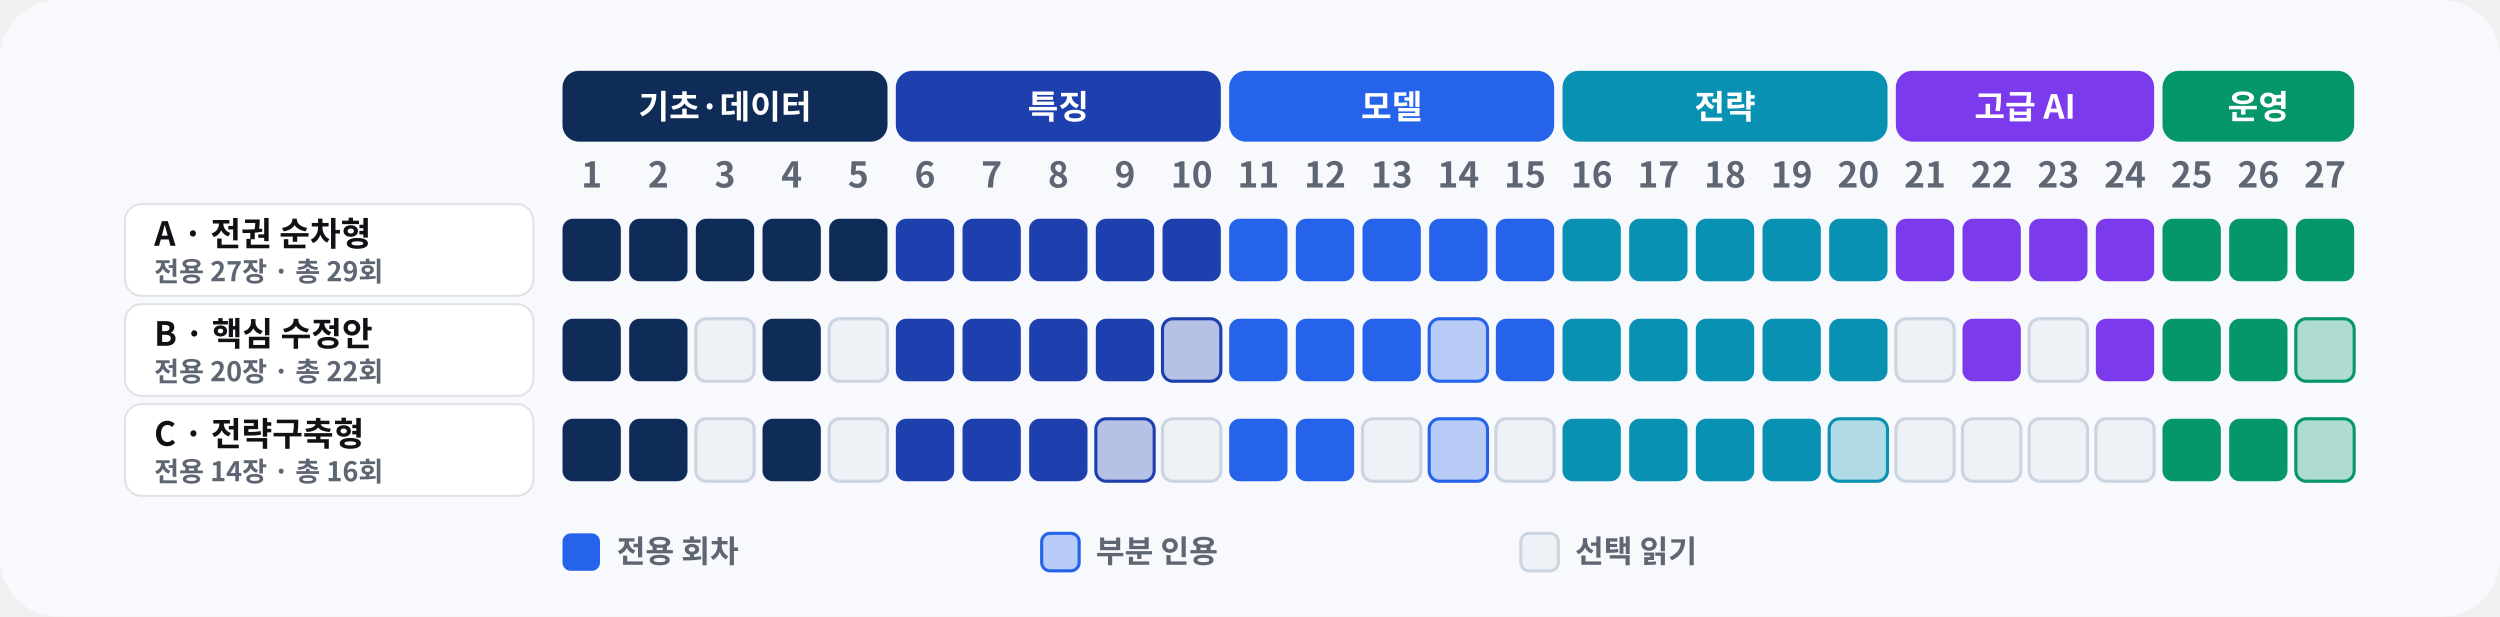
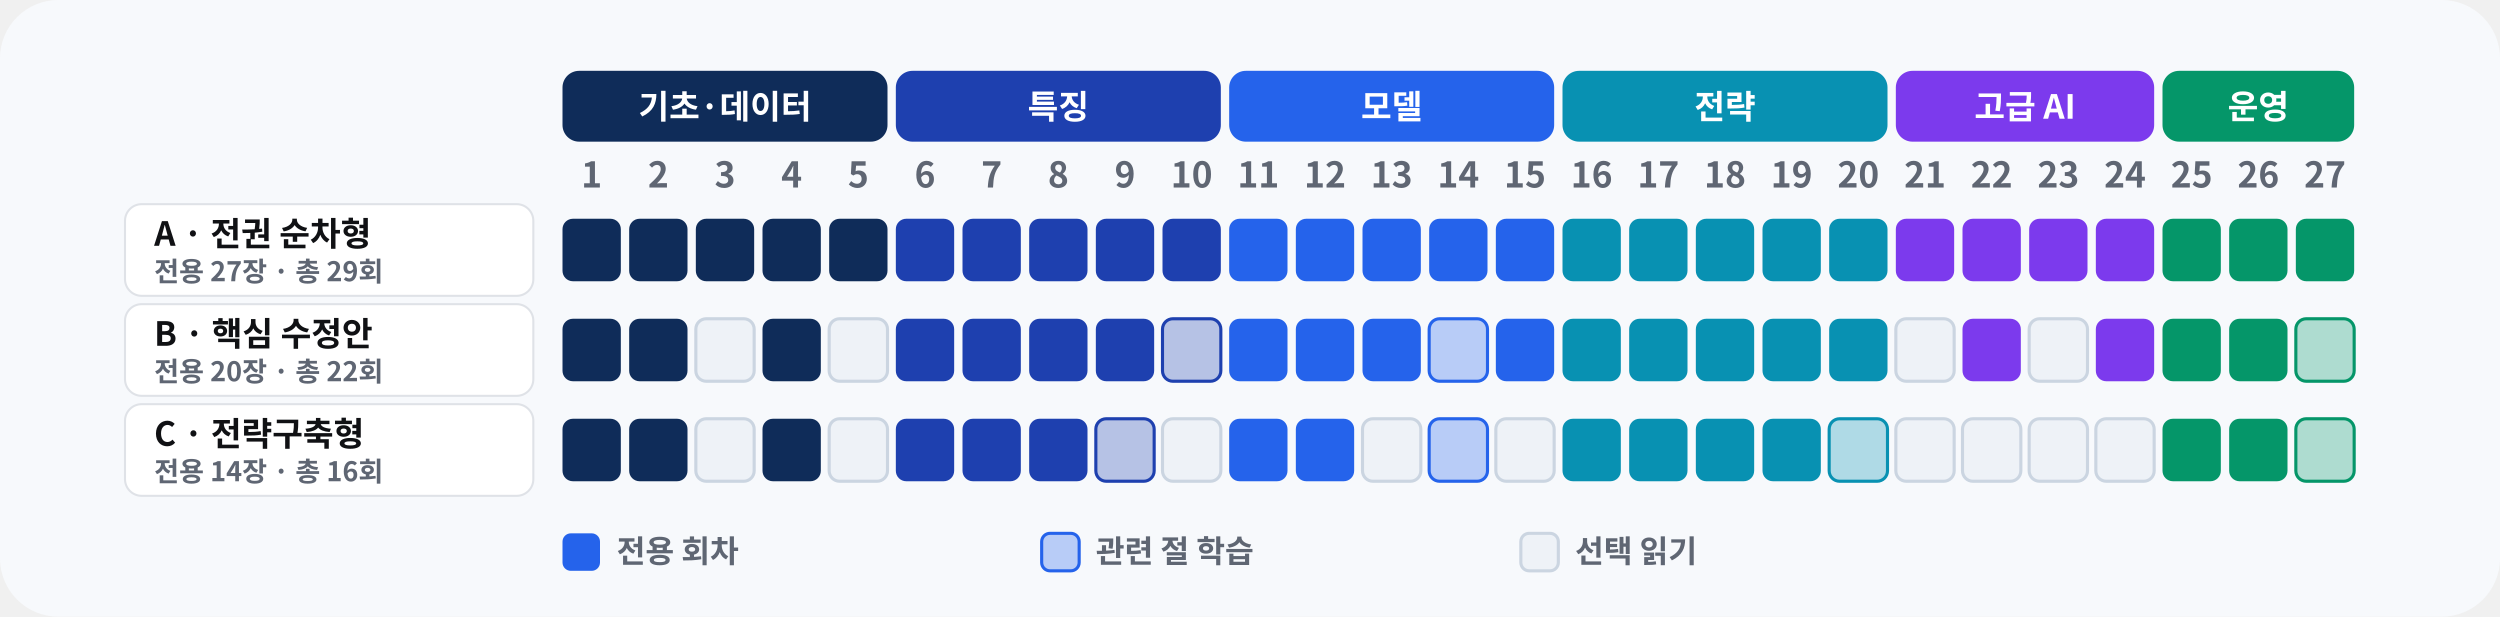
<svg xmlns="http://www.w3.org/2000/svg" viewBox="0 0 1200 296" role="img" aria-labelledby="title desc">
  <style>text{font-family:'Noto Sans CJK KR','Apple SD Gothic Neo','Malgun Gothic','Noto Sans KR',NanumGothic,Inter,system-ui,sans-serif}.band{font-size:16px;font-weight:800;fill:#ffffff}.chnum{font-size:17px;font-weight:700;fill:#5f6673}.rowname{font-size:16px;font-weight:800;fill:#101114}.rowmeta{font-size:13px;font-weight:600;fill:#5f6673}.leg{font-size:15px;font-weight:600;fill:#5f6673}.an-s{text-anchor:start}.an-m{text-anchor:middle}</style>
  <rect width="1200" height="296" rx="28" fill="#f7f9fc" />
  <rect x="270" y="34" width="156" height="34" rx="8" fill="#0f2c59" />
  <text class="band an-m" x="348.0" y="57">기초·데이터</text>
  <rect x="430" y="34" width="156" height="34" rx="8" fill="#1e40af" />
  <text class="band an-m" x="508.0" y="57">특징</text>
  <rect x="590" y="34" width="156" height="34" rx="8" fill="#2563eb" />
  <text class="band an-m" x="668.0" y="57">모델</text>
  <rect x="750" y="34" width="156" height="34" rx="8" fill="#0891b2" />
  <text class="band an-m" x="828.0" y="57">전략</text>
  <rect x="910" y="34" width="124" height="34" rx="8" fill="#7c3aed" />
  <text class="band an-m" x="972.0" y="57">고급 AI</text>
  <rect x="1038" y="34" width="92" height="34" rx="8" fill="#059669" />
  <text class="band an-m" x="1084.0" y="57">운영</text>
  <text class="chnum an-m" x="284.0" y="90">1</text>
  <text class="chnum an-m" x="316.0" y="90">2</text>
  <text class="chnum an-m" x="348.0" y="90">3</text>
  <text class="chnum an-m" x="380.0" y="90">4</text>
  <text class="chnum an-m" x="412.0" y="90">5</text>
  <text class="chnum an-m" x="444.0" y="90">6</text>
  <text class="chnum an-m" x="476.0" y="90">7</text>
  <text class="chnum an-m" x="508.0" y="90">8</text>
  <text class="chnum an-m" x="540.0" y="90">9</text>
  <text class="chnum an-m" x="572.0" y="90">10</text>
  <text class="chnum an-m" x="604.0" y="90">11</text>
  <text class="chnum an-m" x="636.0" y="90">12</text>
  <text class="chnum an-m" x="668.0" y="90">13</text>
  <text class="chnum an-m" x="700.0" y="90">14</text>
  <text class="chnum an-m" x="732.0" y="90">15</text>
  <text class="chnum an-m" x="764.0" y="90">16</text>
  <text class="chnum an-m" x="796.0" y="90">17</text>
  <text class="chnum an-m" x="828.0" y="90">18</text>
  <text class="chnum an-m" x="860.0" y="90">19</text>
  <text class="chnum an-m" x="892.0" y="90">20</text>
  <text class="chnum an-m" x="924.0" y="90">21</text>
  <text class="chnum an-m" x="956.0" y="90">22</text>
  <text class="chnum an-m" x="988.0" y="90">23</text>
  <text class="chnum an-m" x="1020.0" y="90">24</text>
  <text class="chnum an-m" x="1052.0" y="90">25</text>
  <text class="chnum an-m" x="1084.0" y="90">26</text>
  <text class="chnum an-m" x="1116.0" y="90">27</text>
  <rect x="60" y="98" width="196" height="44" rx="8" fill="#ffffff" stroke="#dfe2e7" />
  <text class="rowname an-s" x="74" y="118">A · 전권 순차형</text>
  <text class="rowmeta an-s" x="74" y="135">전용 27장 · 총 29회</text>
  <rect x="270" y="105" width="28" height="30" rx="5" fill="#0f2c59" />
  <rect x="302" y="105" width="28" height="30" rx="5" fill="#0f2c59" />
  <rect x="334" y="105" width="28" height="30" rx="5" fill="#0f2c59" />
  <rect x="366" y="105" width="28" height="30" rx="5" fill="#0f2c59" />
  <rect x="398" y="105" width="28" height="30" rx="5" fill="#0f2c59" />
  <rect x="430" y="105" width="28" height="30" rx="5" fill="#1e40af" />
  <rect x="462" y="105" width="28" height="30" rx="5" fill="#1e40af" />
  <rect x="494" y="105" width="28" height="30" rx="5" fill="#1e40af" />
  <rect x="526" y="105" width="28" height="30" rx="5" fill="#1e40af" />
  <rect x="558" y="105" width="28" height="30" rx="5" fill="#1e40af" />
  <rect x="590" y="105" width="28" height="30" rx="5" fill="#2563eb" />
  <rect x="622" y="105" width="28" height="30" rx="5" fill="#2563eb" />
  <rect x="654" y="105" width="28" height="30" rx="5" fill="#2563eb" />
  <rect x="686" y="105" width="28" height="30" rx="5" fill="#2563eb" />
  <rect x="718" y="105" width="28" height="30" rx="5" fill="#2563eb" />
  <rect x="750" y="105" width="28" height="30" rx="5" fill="#0891b2" />
  <rect x="782" y="105" width="28" height="30" rx="5" fill="#0891b2" />
  <rect x="814" y="105" width="28" height="30" rx="5" fill="#0891b2" />
  <rect x="846" y="105" width="28" height="30" rx="5" fill="#0891b2" />
  <rect x="878" y="105" width="28" height="30" rx="5" fill="#0891b2" />
  <rect x="910" y="105" width="28" height="30" rx="5" fill="#7c3aed" />
  <rect x="942" y="105" width="28" height="30" rx="5" fill="#7c3aed" />
  <rect x="974" y="105" width="28" height="30" rx="5" fill="#7c3aed" />
  <rect x="1006" y="105" width="28" height="30" rx="5" fill="#7c3aed" />
  <rect x="1038" y="105" width="28" height="30" rx="5" fill="#059669" />
  <rect x="1070" y="105" width="28" height="30" rx="5" fill="#059669" />
  <rect x="1102" y="105" width="28" height="30" rx="5" fill="#059669" />
  <rect x="60" y="146" width="196" height="44" rx="8" fill="#ffffff" stroke="#dfe2e7" />
  <text class="rowname an-s" x="74" y="166">B · 핵심 수정안</text>
  <text class="rowmeta an-s" x="74" y="183">전용 20장 · 총 22회</text>
  <rect x="270" y="153" width="28" height="30" rx="5" fill="#0f2c59" />
  <rect x="302" y="153" width="28" height="30" rx="5" fill="#0f2c59" />
  <rect x="334" y="153" width="28" height="30" rx="5" fill="#eef2f7" stroke="#cbd5e1" stroke-width="1.5" />
  <rect x="366" y="153" width="28" height="30" rx="5" fill="#0f2c59" />
  <rect x="398" y="153" width="28" height="30" rx="5" fill="#eef2f7" stroke="#cbd5e1" stroke-width="1.5" />
  <rect x="430" y="153" width="28" height="30" rx="5" fill="#1e40af" />
  <rect x="462" y="153" width="28" height="30" rx="5" fill="#1e40af" />
  <rect x="494" y="153" width="28" height="30" rx="5" fill="#1e40af" />
  <rect x="526" y="153" width="28" height="30" rx="5" fill="#1e40af" />
  <rect x="558" y="153" width="28" height="30" rx="5" fill="#1e40af" fill-opacity="0.3" stroke="#1e40af" stroke-width="1.5" />
  <rect x="590" y="153" width="28" height="30" rx="5" fill="#2563eb" />
  <rect x="622" y="153" width="28" height="30" rx="5" fill="#2563eb" />
  <rect x="654" y="153" width="28" height="30" rx="5" fill="#2563eb" />
  <rect x="686" y="153" width="28" height="30" rx="5" fill="#2563eb" fill-opacity="0.3" stroke="#2563eb" stroke-width="1.5" />
  <rect x="718" y="153" width="28" height="30" rx="5" fill="#2563eb" />
  <rect x="750" y="153" width="28" height="30" rx="5" fill="#0891b2" />
  <rect x="782" y="153" width="28" height="30" rx="5" fill="#0891b2" />
  <rect x="814" y="153" width="28" height="30" rx="5" fill="#0891b2" />
  <rect x="846" y="153" width="28" height="30" rx="5" fill="#0891b2" />
  <rect x="878" y="153" width="28" height="30" rx="5" fill="#0891b2" />
  <rect x="910" y="153" width="28" height="30" rx="5" fill="#eef2f7" stroke="#cbd5e1" stroke-width="1.5" />
  <rect x="942" y="153" width="28" height="30" rx="5" fill="#7c3aed" />
  <rect x="974" y="153" width="28" height="30" rx="5" fill="#eef2f7" stroke="#cbd5e1" stroke-width="1.5" />
  <rect x="1006" y="153" width="28" height="30" rx="5" fill="#7c3aed" />
  <rect x="1038" y="153" width="28" height="30" rx="5" fill="#059669" />
  <rect x="1070" y="153" width="28" height="30" rx="5" fill="#059669" />
  <rect x="1102" y="153" width="28" height="30" rx="5" fill="#059669" fill-opacity="0.3" stroke="#059669" stroke-width="1.5" />
  <rect x="60" y="194" width="196" height="44" rx="8" fill="#ffffff" stroke="#dfe2e7" />
  <text class="rowname an-s" x="74" y="214">C · 전략구축형</text>
  <text class="rowmeta an-s" x="74" y="231">전용 14장 · 총 16회</text>
  <rect x="270" y="201" width="28" height="30" rx="5" fill="#0f2c59" />
  <rect x="302" y="201" width="28" height="30" rx="5" fill="#0f2c59" />
  <rect x="334" y="201" width="28" height="30" rx="5" fill="#eef2f7" stroke="#cbd5e1" stroke-width="1.5" />
  <rect x="366" y="201" width="28" height="30" rx="5" fill="#0f2c59" />
  <rect x="398" y="201" width="28" height="30" rx="5" fill="#eef2f7" stroke="#cbd5e1" stroke-width="1.5" />
  <rect x="430" y="201" width="28" height="30" rx="5" fill="#1e40af" />
  <rect x="462" y="201" width="28" height="30" rx="5" fill="#1e40af" />
  <rect x="494" y="201" width="28" height="30" rx="5" fill="#1e40af" />
  <rect x="526" y="201" width="28" height="30" rx="5" fill="#1e40af" fill-opacity="0.3" stroke="#1e40af" stroke-width="1.5" />
  <rect x="558" y="201" width="28" height="30" rx="5" fill="#eef2f7" stroke="#cbd5e1" stroke-width="1.5" />
  <rect x="590" y="201" width="28" height="30" rx="5" fill="#2563eb" />
  <rect x="622" y="201" width="28" height="30" rx="5" fill="#2563eb" />
  <rect x="654" y="201" width="28" height="30" rx="5" fill="#eef2f7" stroke="#cbd5e1" stroke-width="1.5" />
  <rect x="686" y="201" width="28" height="30" rx="5" fill="#2563eb" fill-opacity="0.3" stroke="#2563eb" stroke-width="1.5" />
  <rect x="718" y="201" width="28" height="30" rx="5" fill="#eef2f7" stroke="#cbd5e1" stroke-width="1.5" />
  <rect x="750" y="201" width="28" height="30" rx="5" fill="#0891b2" />
  <rect x="782" y="201" width="28" height="30" rx="5" fill="#0891b2" />
  <rect x="814" y="201" width="28" height="30" rx="5" fill="#0891b2" />
  <rect x="846" y="201" width="28" height="30" rx="5" fill="#0891b2" />
  <rect x="878" y="201" width="28" height="30" rx="5" fill="#0891b2" fill-opacity="0.3" stroke="#0891b2" stroke-width="1.5" />
  <rect x="910" y="201" width="28" height="30" rx="5" fill="#eef2f7" stroke="#cbd5e1" stroke-width="1.5" />
  <rect x="942" y="201" width="28" height="30" rx="5" fill="#eef2f7" stroke="#cbd5e1" stroke-width="1.5" />
  <rect x="974" y="201" width="28" height="30" rx="5" fill="#eef2f7" stroke="#cbd5e1" stroke-width="1.5" />
  <rect x="1006" y="201" width="28" height="30" rx="5" fill="#eef2f7" stroke="#cbd5e1" stroke-width="1.5" />
  <rect x="1038" y="201" width="28" height="30" rx="5" fill="#059669" />
  <rect x="1070" y="201" width="28" height="30" rx="5" fill="#059669" />
  <rect x="1102" y="201" width="28" height="30" rx="5" fill="#059669" fill-opacity="0.3" stroke="#059669" stroke-width="1.5" />
  <rect x="270" y="256" width="18" height="18" rx="4" fill="#2563eb" />
  <text class="leg an-s" x="296" y="270">전용 회차</text>
  <rect x="500" y="256" width="18" height="18" rx="4" fill="#2563eb" fill-opacity="0.3" stroke="#2563eb" stroke-width="1.5" />
-   <text class="leg an-s" x="526" y="270">부분 인용</text>
+   <text class="leg an-s" x="526" y="270">관련 절 학습</text>
  <rect x="730" y="256" width="18" height="18" rx="4" fill="#eef2f7" stroke="#cbd5e1" stroke-width="1.5" />
  <text class="leg an-s" x="756" y="270">선택 읽기</text>
</svg>
